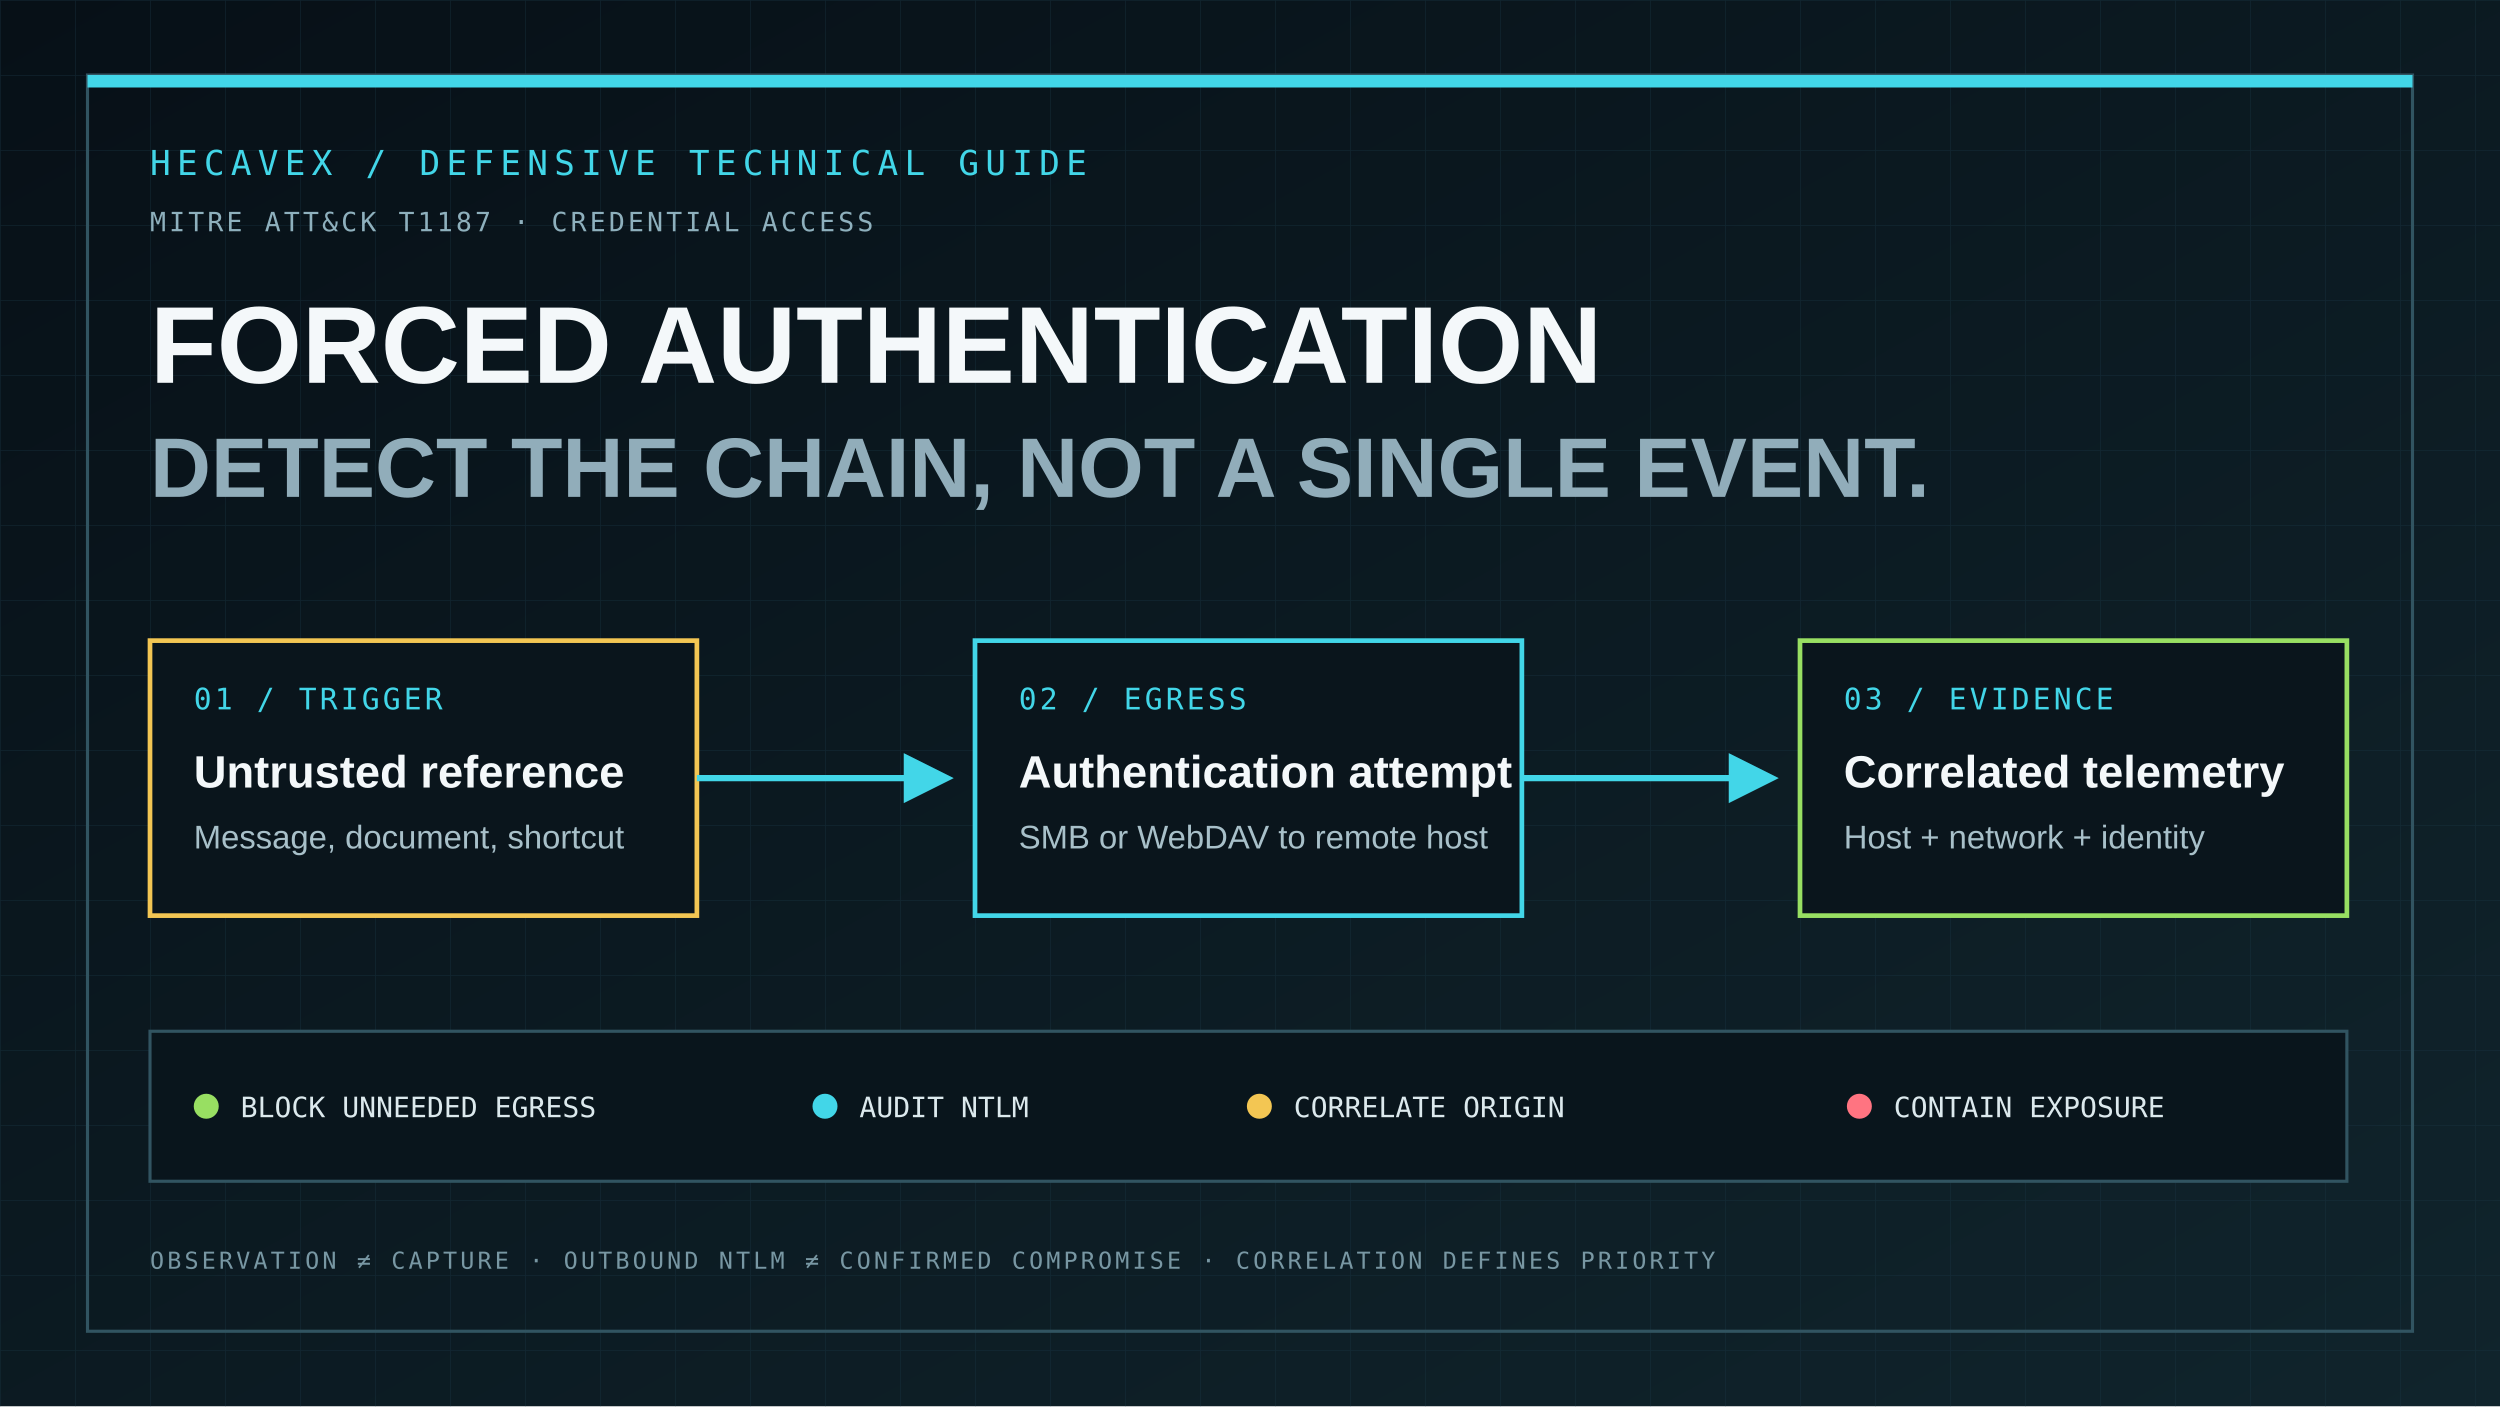
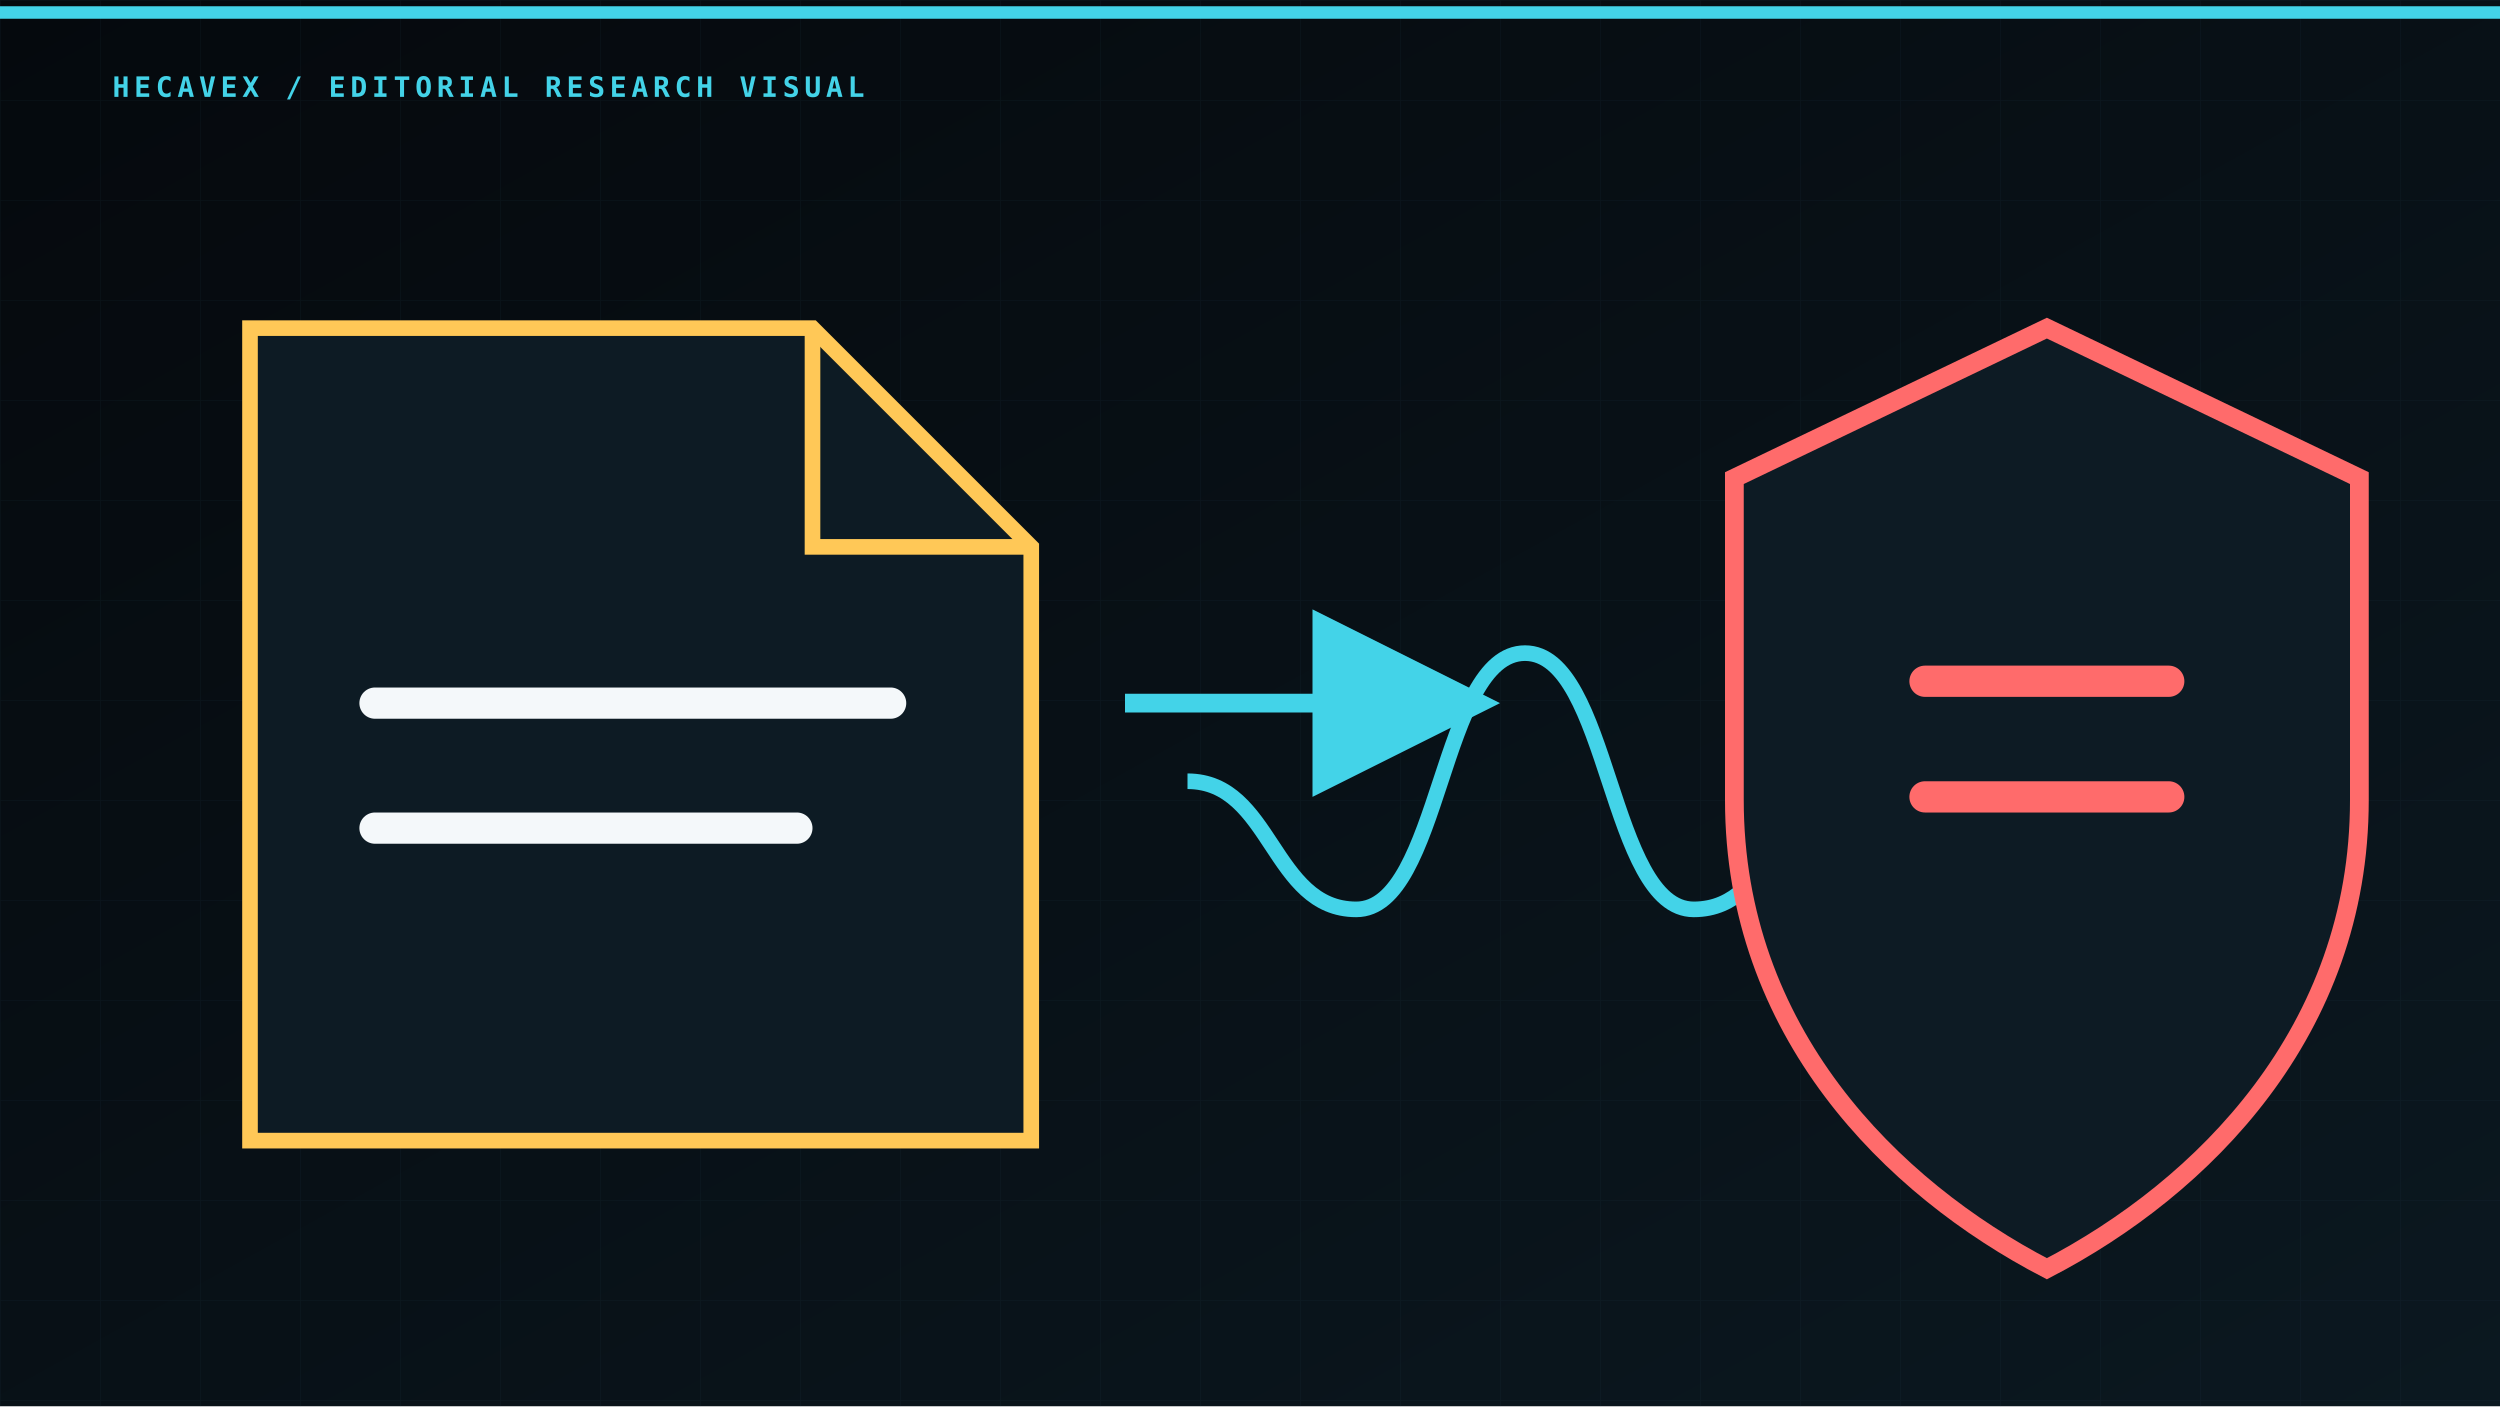
<svg xmlns="http://www.w3.org/2000/svg" width="1600" height="900" viewBox="0 0 1600 900" role="img" aria-labelledby="title desc">
  <defs>
    <linearGradient id="bg" x1="0" y1="0" x2="1" y2="1">
-       <stop stop-color="#071017" />
-       <stop offset="1" stop-color="#10242c" />
+       <stop stop-color="#05090d" />
+       <stop offset="1" stop-color="#0b1820" />
    </linearGradient>
-     <pattern id="grid" width="48" height="48" patternUnits="userSpaceOnUse">
-       <path d="M48 0H0V48" fill="none" stroke="#193743" stroke-width="1" />
+     <pattern id="grid" width="64" height="64" patternUnits="userSpaceOnUse">
+       <path d="M64 0H0V64" fill="none" stroke="#25414d" stroke-width="1" opacity=".28" />
    </pattern>
-     <marker id="arrow" viewBox="0 0 10 10" refX="8" refY="5" markerWidth="8" markerHeight="8" orient="auto-start-reverse">
-       <path d="M0 0 10 5 0 10z" fill="#42d6e8" />
+     <filter id="glow">
+       <feGaussianBlur stdDeviation="8" result="b" />
+       <feMerge>
+         <feMergeNode in="b" />
+         <feMergeNode in="SourceGraphic" />
+       </feMerge>
+     </filter>
+     <marker id="arrow" viewBox="0 0 12 12" refX="10" refY="6" markerWidth="10" markerHeight="10" orient="auto">
+       <path d="M0 0 12 6 0 12Z" fill="#43d3e8" />
    </marker>
+     <style>
+       .sans{font-family:Inter,Arial,sans-serif}.mono{font-family:'IBM Plex Mono',Consolas,monospace}
+       .title{font:700 52px Inter,Arial,sans-serif;fill:#f4f8fa;letter-spacing:-1.5px}
+       .subtitle{font:400 25px Inter,Arial,sans-serif;fill:#89a2af}
+       .eyebrow{font:600 18px 'IBM Plex Mono',Consolas,monospace;fill:#43d3e8;letter-spacing:3px}
+       .node-title{font:700 28px Inter,Arial,sans-serif;fill:#f4f8fa}
+       .node-copy{font:400 20px Inter,Arial,sans-serif;fill:#89a2af}
+       .node-code{font:600 18px 'IBM Plex Mono',Consolas,monospace;fill:#43d3e8}
+       .note{font:500 19px Inter,Arial,sans-serif;fill:#89a2af}
+     </style>
  </defs>
  <rect width="1600" height="900" fill="url(#bg)" />
-   <rect width="1600" height="900" fill="url(#grid)" opacity=".45" />
-   <rect x="56" y="48" width="1488" height="804" fill="none" stroke="#315461" stroke-width="2" />
-   <rect x="56" y="48" width="1488" height="8" fill="#42d6e8" />
-   <g font-family="ui-monospace, SFMono-Regular, Consolas, monospace" fill="#42d6e8">
-     <text x="96" y="112" font-size="22" letter-spacing="4">HECAVEX / DEFENSIVE TECHNICAL GUIDE</text>
-     <text x="96" y="148" font-size="17" fill="#8eb0bd" letter-spacing="2">MITRE ATT&amp;CK T1187 · CREDENTIAL ACCESS</text>
+   <rect width="1600" height="900" fill="url(#grid)" opacity=".5" />
+   <path d="M0 8H1600" stroke="#43d3e8" stroke-width="8" />
+   <text x="72" y="62" class="eyebrow">HECAVEX / EDITORIAL RESEARCH VISUAL</text>
+   <g transform="translate(160 210)">
+     <path d="M0 0H360L500 140V520H0Z" fill="#0d1b24" stroke="#ffc857" stroke-width="10" />
+     <path d="M360 0V140H500" fill="none" stroke="#ffc857" stroke-width="10" />
+     <path d="M80 240H410M80 320H350" stroke="#f4f8fa" stroke-width="20" stroke-linecap="round" />
  </g>
-   <g font-family="Arial, Helvetica, sans-serif" font-weight="700">
-     <text x="96" y="245" font-size="70" fill="#f4f8fa">FORCED AUTHENTICATION</text>
-     <text x="96" y="318" font-size="54" fill="#91adba">DETECT THE CHAIN, NOT A SINGLE EVENT.</text>
+   <path d="M720 450H940" stroke="#43d3e8" stroke-width="12" marker-end="url(#arrow)" />
+   <path d="M760 500c54 0 54 82 108 82s54-164 108-164 54 164 108 164 54-82 108-82" fill="none" stroke="#43d3e8" stroke-width="10" />
+   <g transform="translate(1090 210)">
+     <path d="M220 0 420 96v206c0 148-100 248-200 300C120 550 20 450 20 302V96Z" fill="#0d1b24" stroke="#ff6b6b" stroke-width="12" />
+     <path d="M142 226H298M142 300H298" stroke="#ff6b6b" stroke-width="20" stroke-linecap="round" />
  </g>
-   <g fill="#0a151c" stroke-width="3">
-     <rect x="96" y="410" width="350" height="176" stroke="#f3c653" />
-     <rect x="624" y="410" width="350" height="176" stroke="#42d6e8" />
-     <rect x="1152" y="410" width="350" height="176" stroke="#98df62" />
-   </g>
-   <g font-family="ui-monospace, SFMono-Regular, Consolas, monospace" font-size="19" fill="#42d6e8" letter-spacing="2">
-     <text x="124" y="454">01 / TRIGGER</text>
-     <text x="652" y="454">02 / EGRESS</text>
-     <text x="1180" y="454">03 / EVIDENCE</text>
-   </g>
-   <g font-family="Arial, Helvetica, sans-serif" fill="#f4f8fa">
-     <text x="124" y="504" font-size="29" font-weight="700">Untrusted reference</text>
-     <text x="124" y="543" font-size="21" fill="#a8c0c9">Message, document, shortcut</text>
-     <text x="652" y="504" font-size="29" font-weight="700">Authentication attempt</text>
-     <text x="652" y="543" font-size="21" fill="#a8c0c9">SMB or WebDAV to remote host</text>
-     <text x="1180" y="504" font-size="29" font-weight="700">Correlated telemetry</text>
-     <text x="1180" y="543" font-size="21" fill="#a8c0c9">Host + network + identity</text>
-   </g>
-   <path d="M446 498H604" stroke="#42d6e8" stroke-width="4" marker-end="url(#arrow)" />
-   <path d="M974 498h158" stroke="#42d6e8" stroke-width="4" marker-end="url(#arrow)" />
-   <g font-family="ui-monospace, SFMono-Regular, Consolas, monospace" font-size="18">
-     <rect x="96" y="660" width="1406" height="96" fill="#09151c" stroke="#315461" stroke-width="2" />
-     <circle cx="132" cy="708" r="8" fill="#98df62" />
-     <text x="154" y="715" fill="#dce9ed">BLOCK UNNEEDED EGRESS</text>
-     <circle cx="528" cy="708" r="8" fill="#42d6e8" />
-     <text x="550" y="715" fill="#dce9ed">AUDIT NTLM</text>
-     <circle cx="806" cy="708" r="8" fill="#f3c653" />
-     <text x="828" y="715" fill="#dce9ed">CORRELATE ORIGIN</text>
-     <circle cx="1190" cy="708" r="8" fill="#ff7481" />
-     <text x="1212" y="715" fill="#dce9ed">CONTAIN EXPOSURE</text>
-   </g>
-   <text x="96" y="812" font-family="ui-monospace, SFMono-Regular, Consolas, monospace" font-size="15" fill="#7897a3" letter-spacing="2">OBSERVATION ≠ CAPTURE · OUTBOUND NTLM ≠ CONFIRMED COMPROMISE · CORRELATION DEFINES PRIORITY</text>
</svg>
